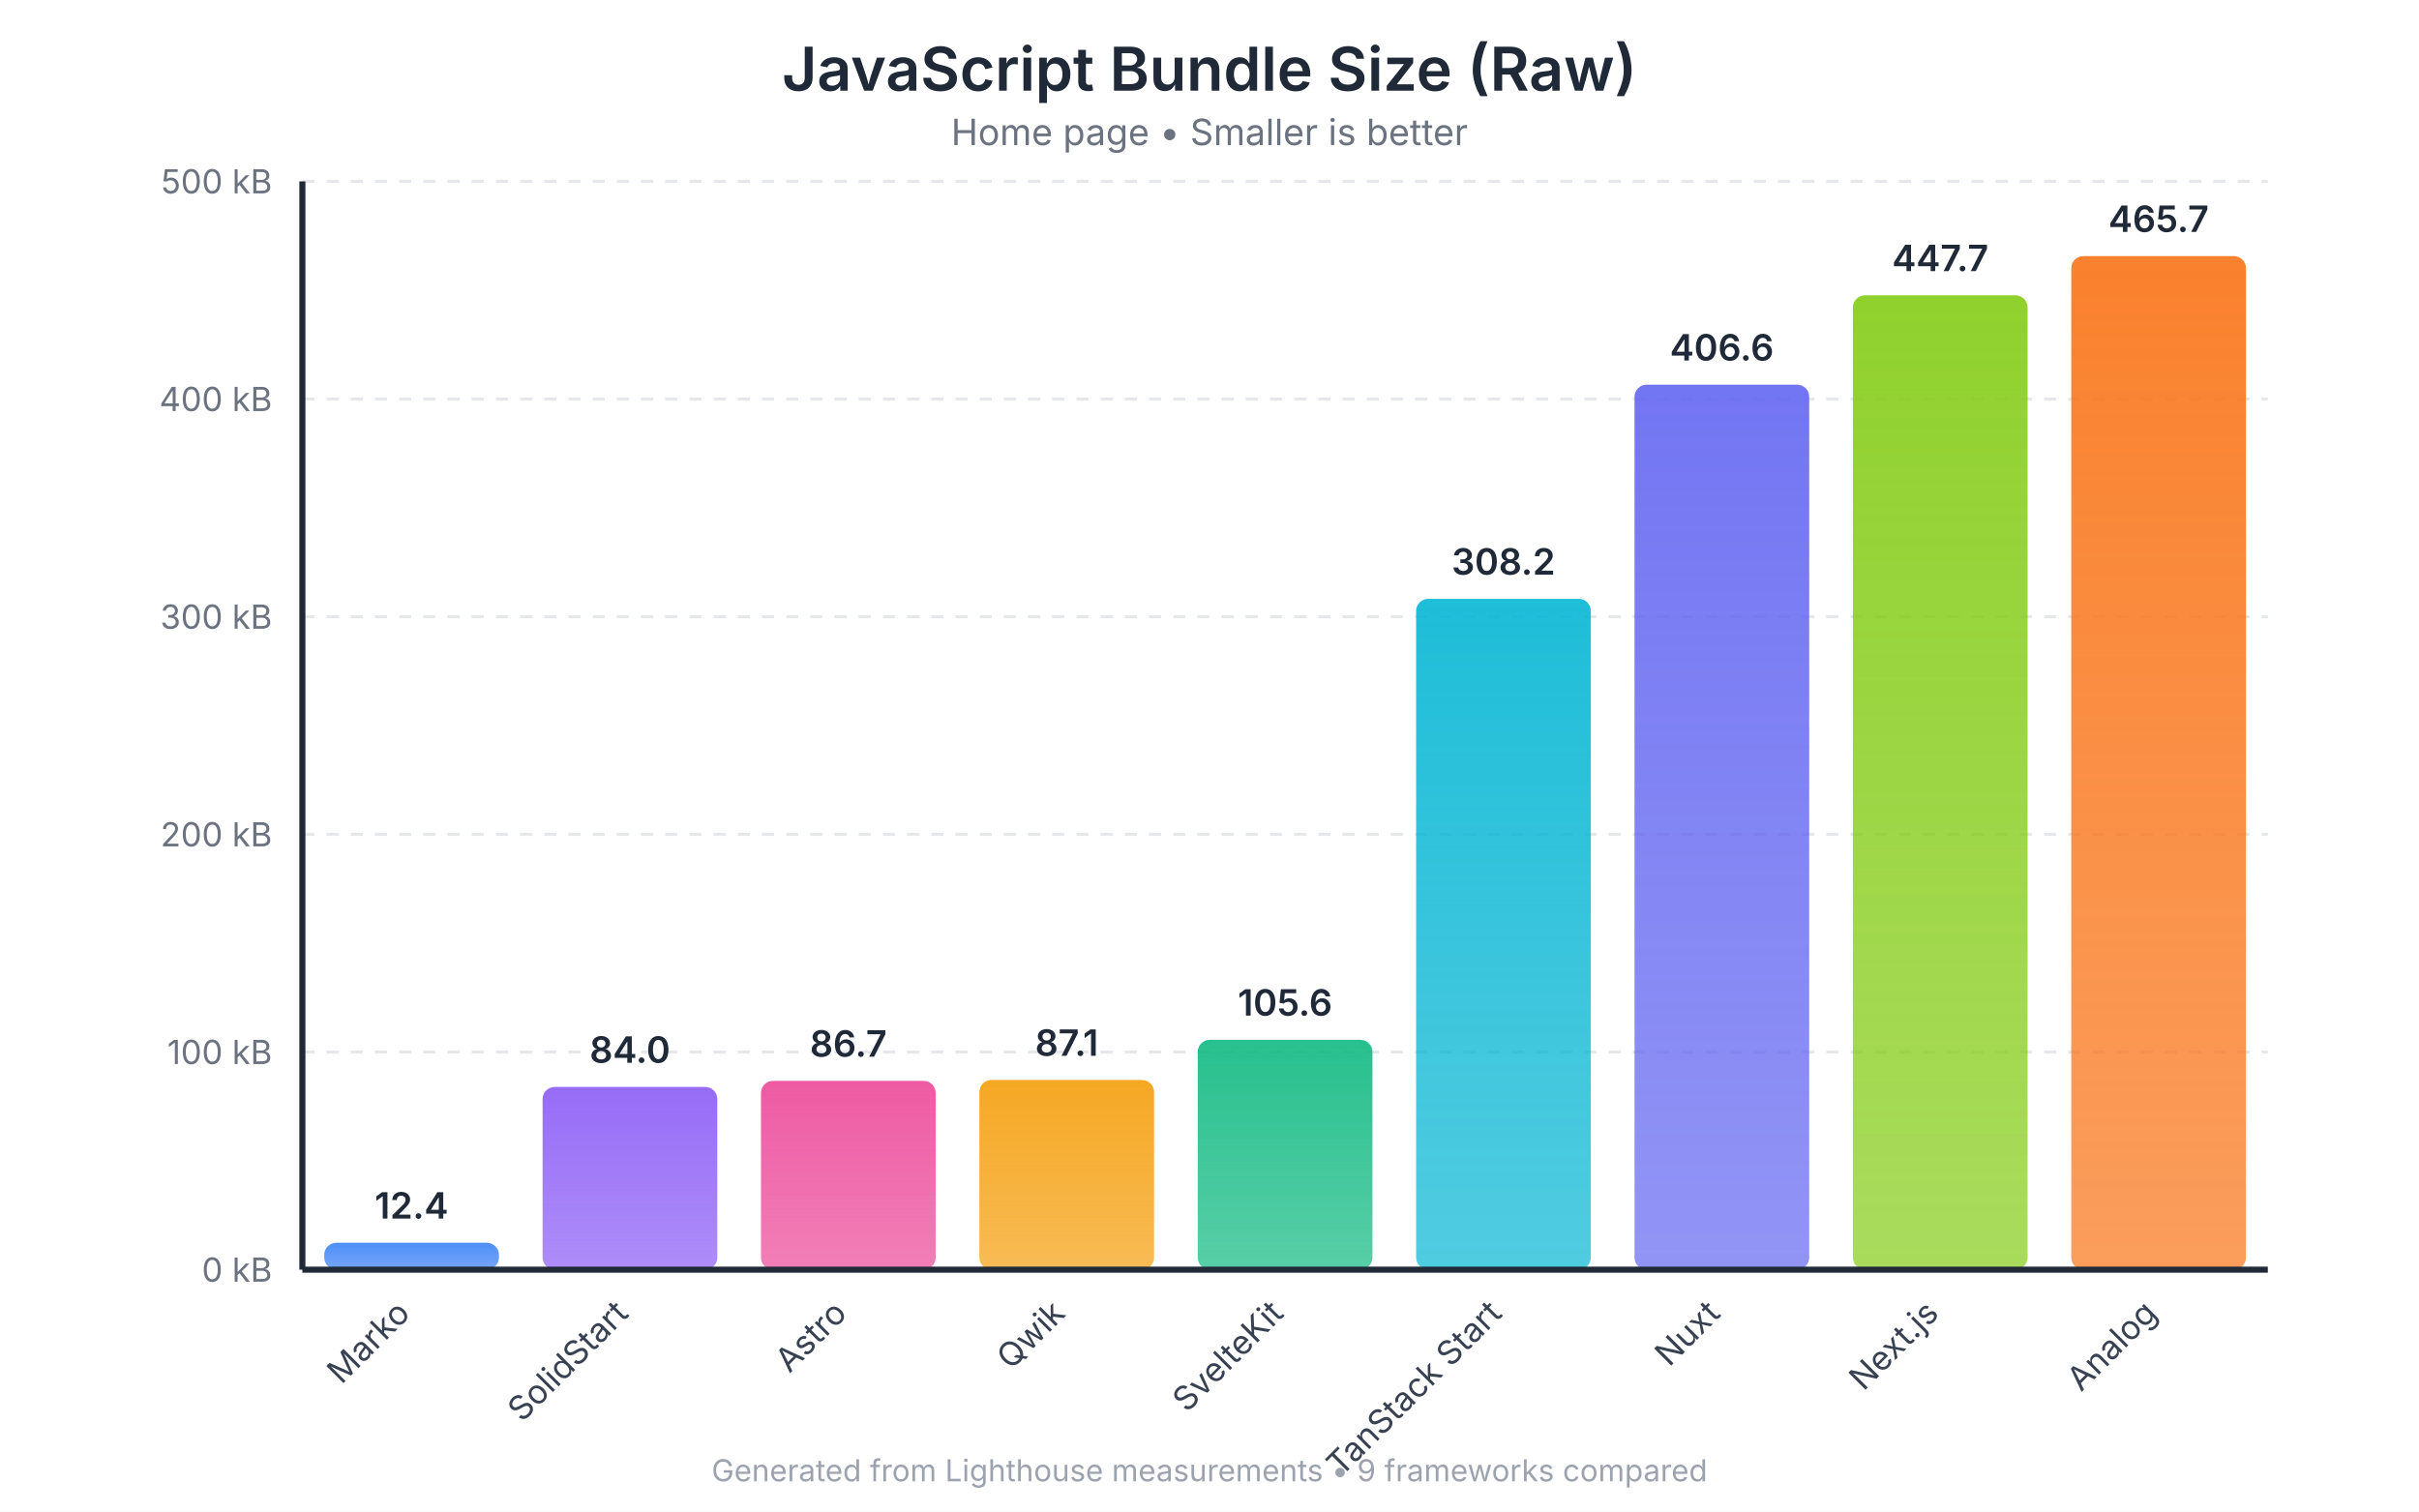
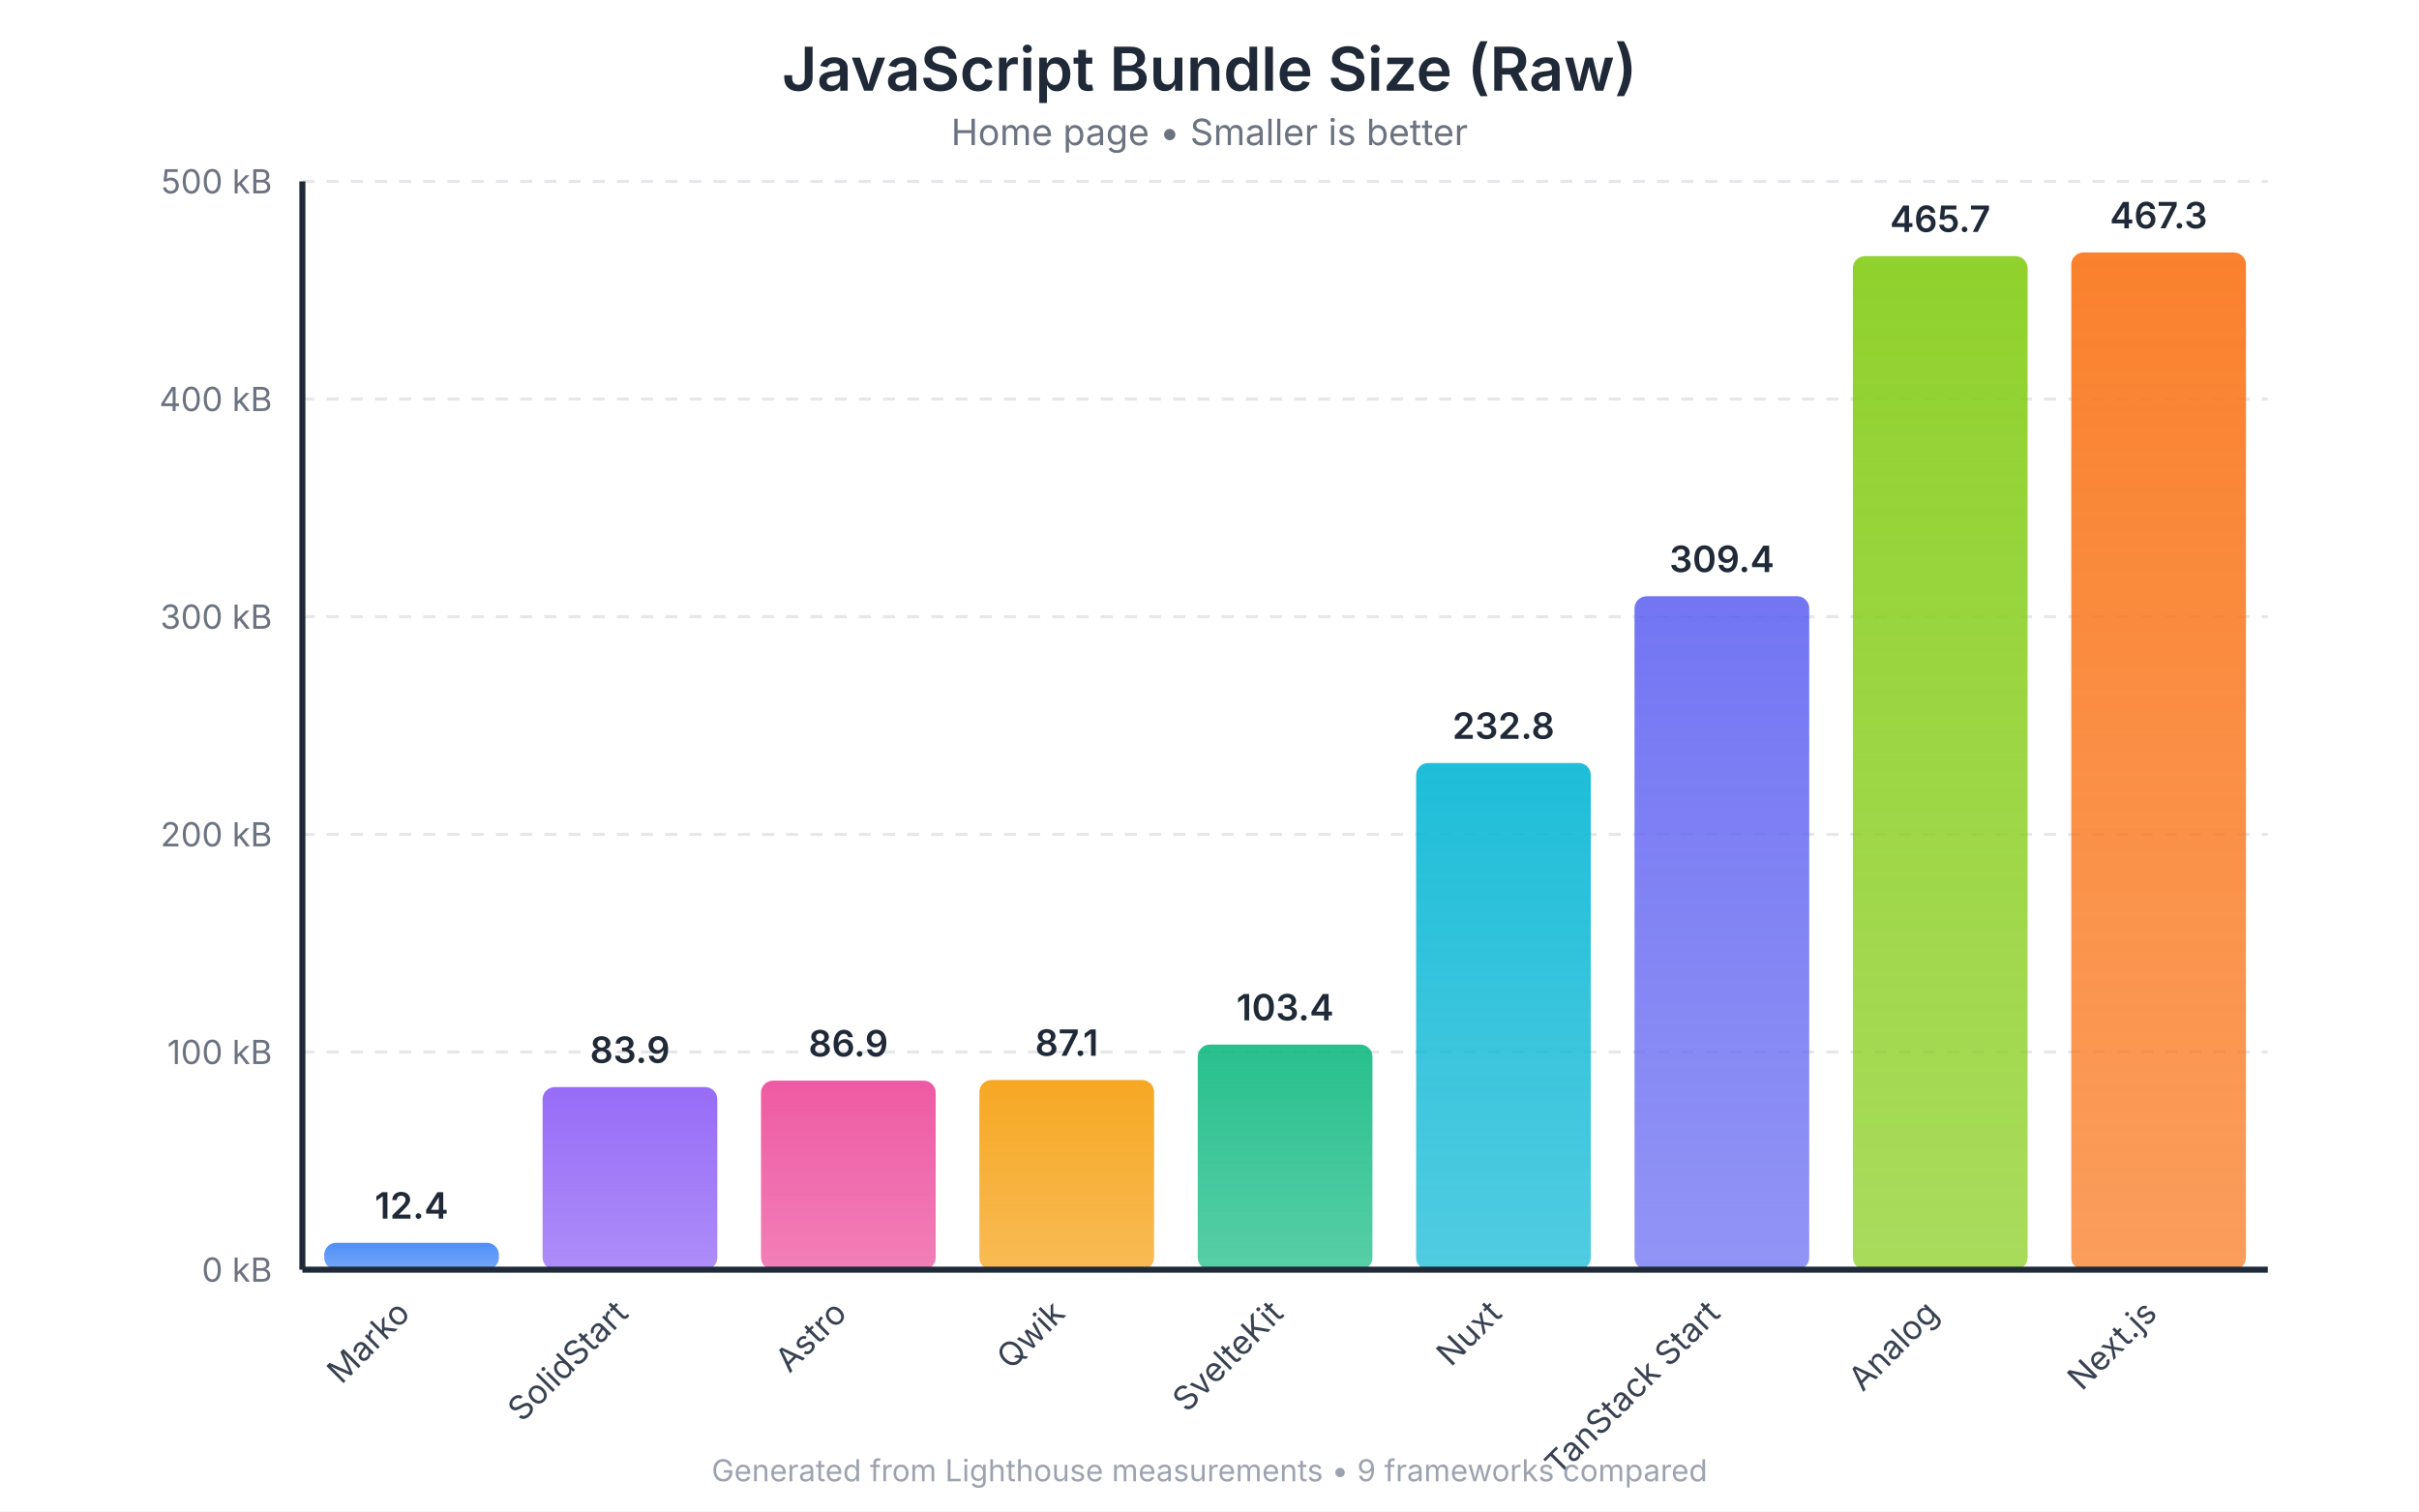
<svg xmlns="http://www.w3.org/2000/svg" viewBox="0 0 800 500" font-family="system-ui, -apple-system, sans-serif">
  <rect width="800" height="500" fill="#ffffff" />
  <text x="400.0" y="30" text-anchor="middle" font-size="20" font-weight="600" fill="#1f2937">
    JavaScript Bundle Size (Raw)
  </text>
  <text x="400.0" y="48" text-anchor="middle" font-size="12" fill="#6b7280">
    Home page • Smaller is better
  </text>
  <g transform="translate(100, 60)">
    <line x1="0" y1="360.0" x2="650" y2="360.0" stroke="#e5e7eb" stroke-width="1" stroke-dasharray="4,4" />
    <text x="-10" y="360.0" text-anchor="end" dominant-baseline="middle" font-size="11" fill="#6b7280">0 kB</text>
    <line x1="0" y1="288.0" x2="650" y2="288.0" stroke="#e5e7eb" stroke-width="1" stroke-dasharray="4,4" />
    <text x="-10" y="288.0" text-anchor="end" dominant-baseline="middle" font-size="11" fill="#6b7280">100 kB</text>
    <line x1="0" y1="216.0" x2="650" y2="216.0" stroke="#e5e7eb" stroke-width="1" stroke-dasharray="4,4" />
    <text x="-10" y="216.0" text-anchor="end" dominant-baseline="middle" font-size="11" fill="#6b7280">200 kB</text>
    <line x1="0" y1="144.0" x2="650" y2="144.0" stroke="#e5e7eb" stroke-width="1" stroke-dasharray="4,4" />
    <text x="-10" y="144.0" text-anchor="end" dominant-baseline="middle" font-size="11" fill="#6b7280">300 kB</text>
    <line x1="0" y1="72.0" x2="650" y2="72.0" stroke="#e5e7eb" stroke-width="1" stroke-dasharray="4,4" />
    <text x="-10" y="72.0" text-anchor="end" dominant-baseline="middle" font-size="11" fill="#6b7280">400 kB</text>
    <line x1="0" y1="0.0" x2="650" y2="0.0" stroke="#e5e7eb" stroke-width="1" stroke-dasharray="4,4" />
    <text x="-10" y="0.0" text-anchor="end" dominant-baseline="middle" font-size="11" fill="#6b7280">500 kB</text>
    <defs>
      <linearGradient id="grad0" x1="0%" y1="0%" x2="0%" y2="100%">
        <stop offset="0%" style="stop-color:#3b82f6;stop-opacity:0.9" />
        <stop offset="100%" style="stop-color:#3b82f6;stop-opacity:0.7" />
      </linearGradient>
    </defs>
-     <rect x="7.222" y="351.101" width="57.778" height="8.899" fill="url(#grad0)" rx="4" />
-     <text x="36.111" y="343.101" text-anchor="middle" font-size="12" font-weight="600" fill="#1f2937">12.4</text>
+     <rect x="7.222" y="351.106" width="57.778" height="8.894" fill="url(#grad0)" rx="4" />
+     <text x="36.111" y="343.106" text-anchor="middle" font-size="12" font-weight="600" fill="#1f2937">12.4</text>
    <text x="36.111" y="375" text-anchor="end" font-size="11" fill="#374151" transform="rotate(-45, 36.11111, 375)">Marko</text>
    <defs>
      <linearGradient id="grad1" x1="0%" y1="0%" x2="0%" y2="100%">
        <stop offset="0%" style="stop-color:#8b5cf6;stop-opacity:0.9" />
        <stop offset="100%" style="stop-color:#8b5cf6;stop-opacity:0.7" />
      </linearGradient>
    </defs>
-     <rect x="79.444" y="299.554" width="57.778" height="60.446" fill="url(#grad1)" rx="4" />
-     <text x="108.333" y="291.554" text-anchor="middle" font-size="12" font-weight="600" fill="#1f2937">84.0</text>
+     <rect x="79.444" y="299.602" width="57.778" height="60.398" fill="url(#grad1)" rx="4" />
+     <text x="108.333" y="291.602" text-anchor="middle" font-size="12" font-weight="600" fill="#1f2937">83.9</text>
    <text x="108.333" y="375" text-anchor="end" font-size="11" fill="#374151" transform="rotate(-45, 108.3333, 375)">SolidStart</text>
    <defs>
      <linearGradient id="grad2" x1="0%" y1="0%" x2="0%" y2="100%">
        <stop offset="0%" style="stop-color:#ec4899;stop-opacity:0.9" />
        <stop offset="100%" style="stop-color:#ec4899;stop-opacity:0.7" />
      </linearGradient>
    </defs>
-     <rect x="151.667" y="297.544" width="57.778" height="62.456" fill="url(#grad2)" rx="4" />
-     <text x="180.556" y="289.544" text-anchor="middle" font-size="12" font-weight="600" fill="#1f2937">86.7</text>
+     <rect x="151.667" y="297.468" width="57.778" height="62.532" fill="url(#grad2)" rx="4" />
+     <text x="180.556" y="289.468" text-anchor="middle" font-size="12" font-weight="600" fill="#1f2937">86.9</text>
    <text x="180.556" y="375" text-anchor="end" font-size="11" fill="#374151" transform="rotate(-45, 180.5556, 375)">Astro</text>
    <defs>
      <linearGradient id="grad3" x1="0%" y1="0%" x2="0%" y2="100%">
        <stop offset="0%" style="stop-color:#f59e0b;stop-opacity:0.9" />
        <stop offset="100%" style="stop-color:#f59e0b;stop-opacity:0.7" />
      </linearGradient>
    </defs>
    <rect x="223.889" y="297.255" width="57.778" height="62.745" fill="url(#grad3)" rx="4" />
    <text x="252.778" y="289.255" text-anchor="middle" font-size="12" font-weight="600" fill="#1f2937">87.1</text>
    <text x="252.778" y="375" text-anchor="end" font-size="11" fill="#374151" transform="rotate(-45, 252.7778, 375)">Qwik</text>
    <defs>
      <linearGradient id="grad4" x1="0%" y1="0%" x2="0%" y2="100%">
        <stop offset="0%" style="stop-color:#10b981;stop-opacity:0.9" />
        <stop offset="100%" style="stop-color:#10b981;stop-opacity:0.7" />
      </linearGradient>
    </defs>
-     <rect x="296.111" y="283.963" width="57.778" height="76.037" fill="url(#grad4)" rx="4" />
-     <text x="325" y="275.963" text-anchor="middle" font-size="12" font-weight="600" fill="#1f2937">105.6</text>
+     <rect x="296.111" y="285.535" width="57.778" height="74.465" fill="url(#grad4)" rx="4" />
+     <text x="325" y="277.535" text-anchor="middle" font-size="12" font-weight="600" fill="#1f2937">103.4</text>
    <text x="325" y="375" text-anchor="end" font-size="11" fill="#374151" transform="rotate(-45, 325, 375)">SvelteKit</text>
    <defs>
      <linearGradient id="grad5" x1="0%" y1="0%" x2="0%" y2="100%">
        <stop offset="0%" style="stop-color:#06b6d4;stop-opacity:0.9" />
        <stop offset="100%" style="stop-color:#06b6d4;stop-opacity:0.7" />
      </linearGradient>
    </defs>
-     <rect x="368.333" y="138.092" width="57.778" height="221.908" fill="url(#grad5)" rx="4" />
-     <text x="397.222" y="130.092" text-anchor="middle" font-size="12" font-weight="600" fill="#1f2937">308.2</text>
-     <text x="397.222" y="375" text-anchor="end" font-size="11" fill="#374151" transform="rotate(-45, 397.2222, 375)">TanStack Start</text>
+     <rect x="368.333" y="192.398" width="57.778" height="167.602" fill="url(#grad5)" rx="4" />
+     <text x="397.222" y="184.398" text-anchor="middle" font-size="12" font-weight="600" fill="#1f2937">232.8</text>
+     <text x="397.222" y="375" text-anchor="end" font-size="11" fill="#374151" transform="rotate(-45, 397.2222, 375)">Nuxt</text>
    <defs>
      <linearGradient id="grad6" x1="0%" y1="0%" x2="0%" y2="100%">
        <stop offset="0%" style="stop-color:#6366f1;stop-opacity:0.9" />
        <stop offset="100%" style="stop-color:#6366f1;stop-opacity:0.7" />
      </linearGradient>
    </defs>
-     <rect x="440.556" y="67.252" width="57.778" height="292.748" fill="url(#grad6)" rx="4" />
-     <text x="469.444" y="59.252" text-anchor="middle" font-size="12" font-weight="600" fill="#1f2937">406.6</text>
-     <text x="469.444" y="375" text-anchor="end" font-size="11" fill="#374151" transform="rotate(-45, 469.4444, 375)">Nuxt</text>
+     <rect x="440.556" y="137.226" width="57.778" height="222.774" fill="url(#grad6)" rx="4" />
+     <text x="469.444" y="129.226" text-anchor="middle" font-size="12" font-weight="600" fill="#1f2937">309.4</text>
+     <text x="469.444" y="375" text-anchor="end" font-size="11" fill="#374151" transform="rotate(-45, 469.4444, 375)">TanStack Start</text>
    <defs>
      <linearGradient id="grad7" x1="0%" y1="0%" x2="0%" y2="100%">
        <stop offset="0%" style="stop-color:#84cc16;stop-opacity:0.9" />
        <stop offset="100%" style="stop-color:#84cc16;stop-opacity:0.7" />
      </linearGradient>
    </defs>
-     <rect x="512.778" y="37.688" width="57.778" height="322.312" fill="url(#grad7)" rx="4" />
-     <text x="541.667" y="29.688" text-anchor="middle" font-size="12" font-weight="600" fill="#1f2937">447.7</text>
-     <text x="541.667" y="375" text-anchor="end" font-size="11" fill="#374151" transform="rotate(-45, 541.6667, 375)">Next.js</text>
+     <rect x="512.778" y="24.723" width="57.778" height="335.277" fill="url(#grad7)" rx="4" />
+     <text x="541.667" y="16.723" text-anchor="middle" font-size="12" font-weight="600" fill="#1f2937">465.7</text>
+     <text x="541.667" y="375" text-anchor="end" font-size="11" fill="#374151" transform="rotate(-45, 541.6667, 375)">Analog</text>
    <defs>
      <linearGradient id="grad8" x1="0%" y1="0%" x2="0%" y2="100%">
        <stop offset="0%" style="stop-color:#f97316;stop-opacity:0.9" />
        <stop offset="100%" style="stop-color:#f97316;stop-opacity:0.7" />
      </linearGradient>
    </defs>
-     <rect x="585.0" y="24.723" width="57.778" height="335.277" fill="url(#grad8)" rx="4" />
-     <text x="613.889" y="16.723" text-anchor="middle" font-size="12" font-weight="600" fill="#1f2937">465.7</text>
-     <text x="613.889" y="375" text-anchor="end" font-size="11" fill="#374151" transform="rotate(-45, 613.8889, 375)">Analog</text>
+     <rect x="585.0" y="23.526" width="57.778" height="336.474" fill="url(#grad8)" rx="4" />
+     <text x="613.889" y="15.526" text-anchor="middle" font-size="12" font-weight="600" fill="#1f2937">467.3</text>
+     <text x="613.889" y="375" text-anchor="end" font-size="11" fill="#374151" transform="rotate(-45, 613.8889, 375)">Next.js</text>
    <line x1="0" y1="360" x2="650" y2="360" stroke="#1f2937" stroke-width="2" />
    <line x1="0" y1="0" x2="0" y2="360" stroke="#1f2937" stroke-width="2" />
  </g>
  <text x="400.0" y="490" text-anchor="middle" font-size="10" fill="#9ca3af">
    Generated from Lighthouse measurements • 9 frameworks compared
  </text>
</svg>
